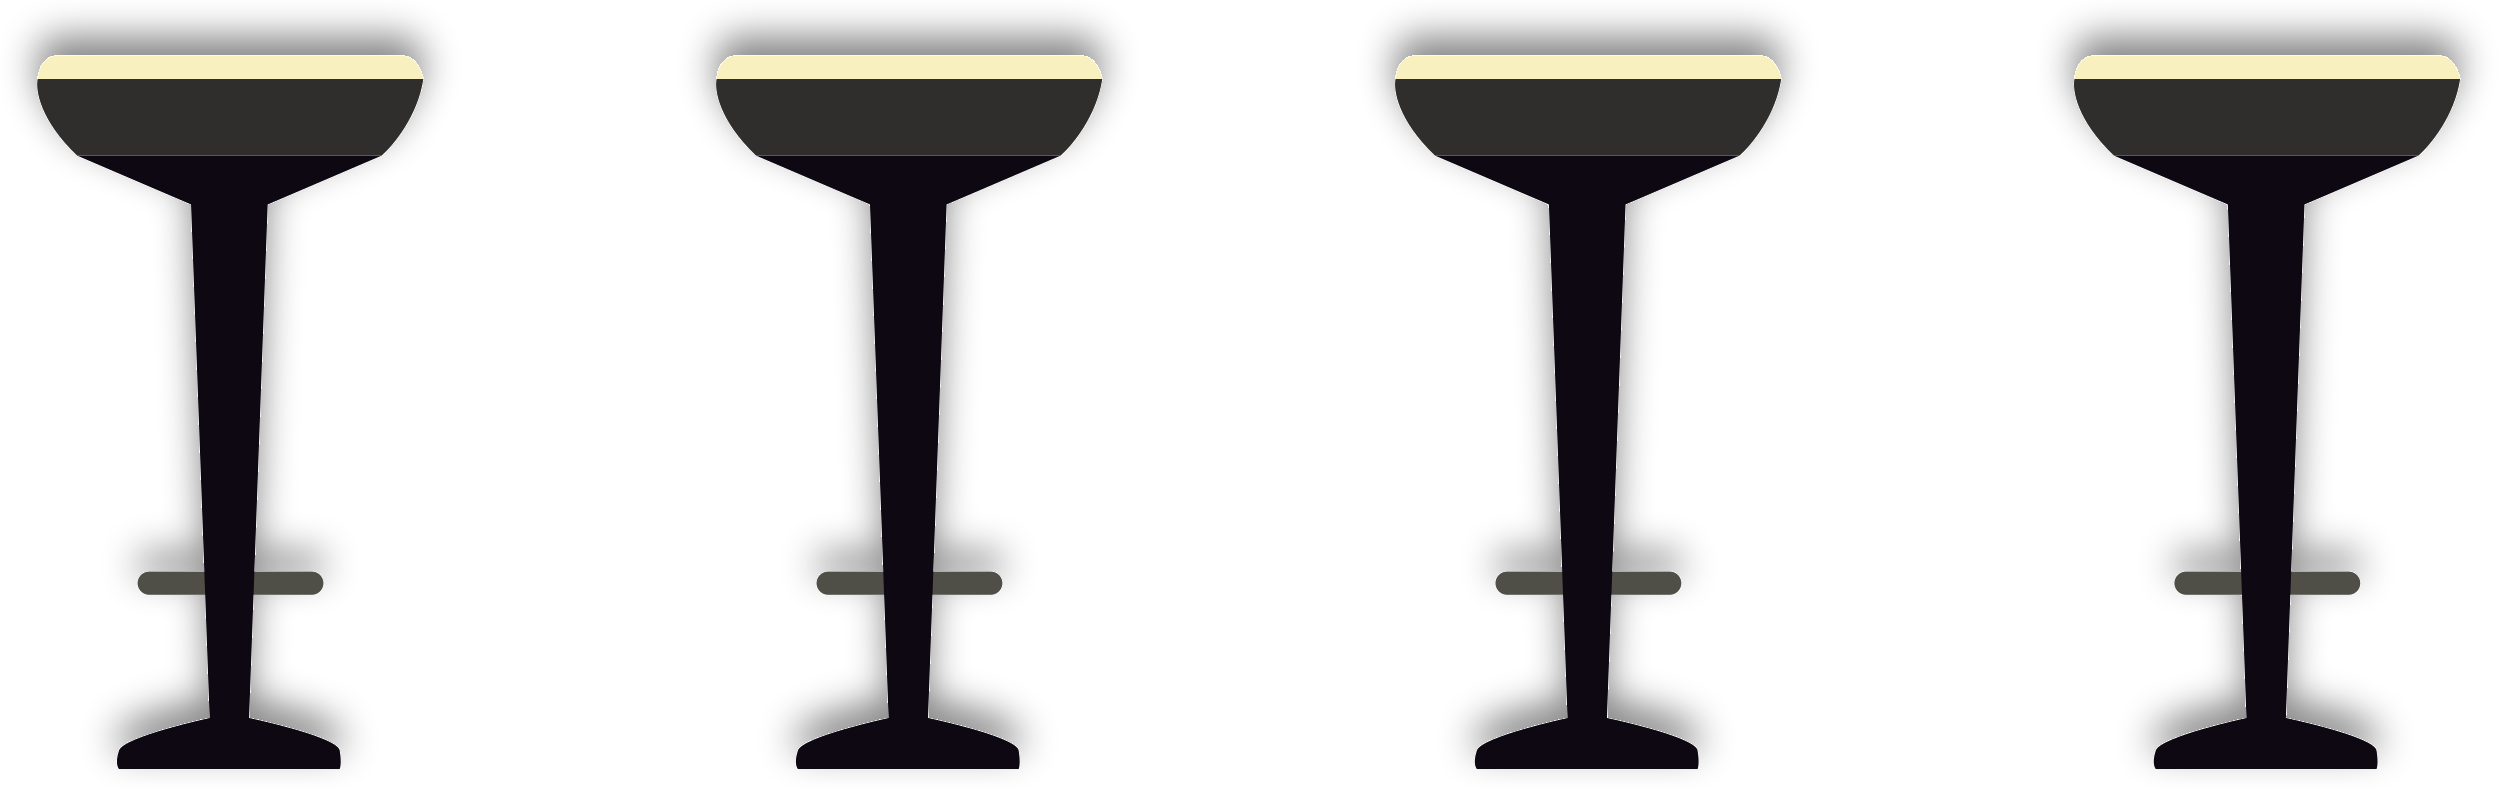
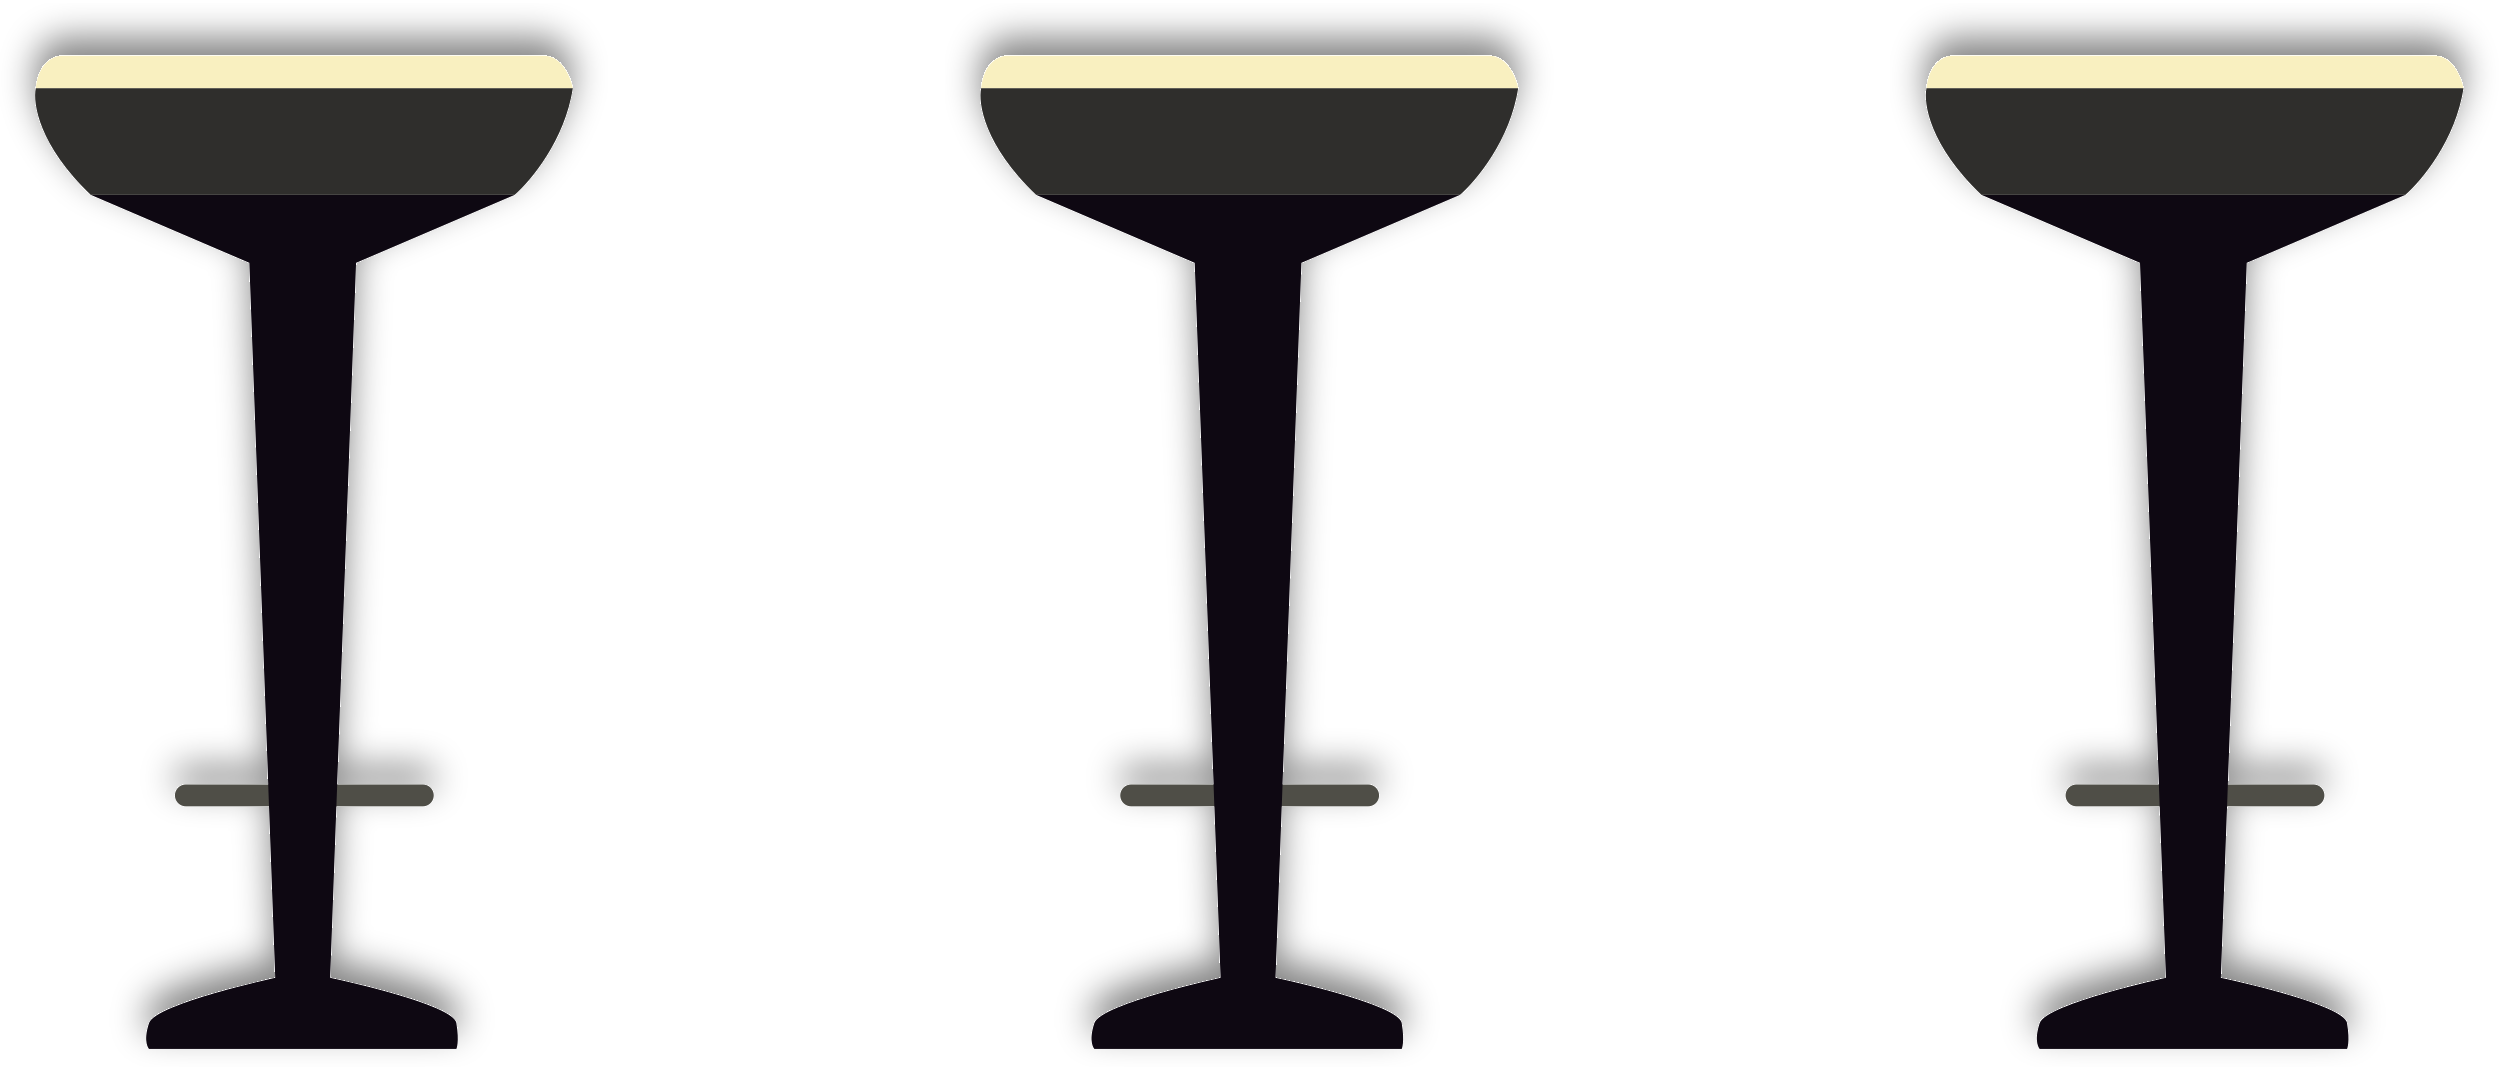
- <svg xmlns="http://www.w3.org/2000/svg" width="538" height="170" viewBox="0 0 538 170" fill="none">
-   <g filter="url(#filter0_d_330_63)">
-     <line x1="32.107" y1="125.5" x2="67.107" y2="125.5" stroke="#4F4E47" stroke-width="5" stroke-linecap="round" />
-     <path d="M82.107 33.5H16.607L41.107 44L45.107 154.5C45.107 154.5 26.607 158.5 25.607 161.5C24.606 164.5 25.607 165.5 25.607 165.5H73.107C73.107 165.5 73.606 164.5 73.107 161.5C72.607 158.5 53.607 154.5 53.607 154.5L57.607 44L82.107 33.5Z" fill="#0E0812" />
-     <path d="M82.107 33.5H16.607C8.607 25.9 7.607 19.333 8.107 17H91.107C89.907 25 84.607 31.333 82.107 33.5Z" fill="#2F2E2C" />
-     <path d="M91.107 17H8.107C8.507 13 10.94 12 12.107 12H86.607C89.407 12 90.774 15.333 91.107 17Z" fill="#F9F0C0" />
+ <svg xmlns="http://www.w3.org/2000/svg" width="572" height="244" viewBox="0 0 572 244" fill="none">
+   <g filter="url(#filter0_d_470_156)">
+     <line x1="42.522" y1="181.986" x2="96.737" y2="181.986" stroke="#4F4E47" stroke-width="5" stroke-linecap="round" />
+     <path d="M117.74 44.59H20.775L57.044 60.134L62.966 223.716C62.966 223.716 35.579 229.637 34.098 234.079C32.617 238.52 34.098 240 34.098 240H104.417C104.417 240 105.156 238.52 104.417 234.079C103.677 229.637 75.549 223.716 75.549 223.716L81.471 60.134L117.74 44.59Z" fill="#0E0812" />
+     <path d="M117.74 44.589H20.775C8.932 33.339 7.451 23.617 8.192 20.163H131.063C129.287 32.006 121.441 41.382 117.74 44.589Z" fill="#2F2E2C" />
+     <path d="M131.065 20.163H8.193C8.786 14.242 12.388 12.761 14.115 12.761H124.403C128.548 12.761 130.572 17.696 131.065 20.163Z" fill="#F9F0C0" />
  </g>
-   <g filter="url(#filter1_d_330_63)">
-     <line x1="178.214" y1="125.5" x2="213.214" y2="125.5" stroke="#4F4E47" stroke-width="5" stroke-linecap="round" />
-     <path d="M228.214 33.5H162.714L187.214 44L191.214 154.5C191.214 154.5 172.714 158.5 171.714 161.5C170.713 164.5 171.714 165.5 171.714 165.5H219.214C219.214 165.5 219.713 164.5 219.214 161.5C218.714 158.5 199.714 154.5 199.714 154.5L203.714 44L228.214 33.5Z" fill="#0E0812" />
-     <path d="M228.214 33.5H162.714C154.714 25.9 153.714 19.333 154.214 17H237.214C236.014 25 230.714 31.333 228.214 33.5Z" fill="#2F2E2C" />
-     <path d="M237.214 17H154.214C154.614 13 157.047 12 158.214 12H232.714C235.514 12 236.881 15.333 237.214 17Z" fill="#F9F0C0" />
+   <g filter="url(#filter1_d_470_156)">
+     <line x1="258.815" y1="181.986" x2="313.031" y2="181.986" stroke="#4F4E47" stroke-width="5" stroke-linecap="round" />
+     <path d="M334.036 44.59H237.071L273.34 60.134L279.262 223.716C279.262 223.716 251.875 229.637 250.394 234.079C248.913 238.52 250.394 240 250.394 240H320.712C320.712 240 321.452 238.52 320.712 234.079C319.973 229.637 291.845 223.716 291.845 223.716L297.766 60.134L334.036 44.59Z" fill="#0E0812" />
+     <path d="M334.035 44.589H237.07C225.227 33.339 223.746 23.617 224.486 20.163H347.358C345.582 32.006 337.736 41.382 334.035 44.589Z" fill="#2F2E2C" />
+     <path d="M347.359 20.163H224.487C225.079 14.242 228.682 12.761 230.409 12.761H340.697C344.842 12.761 346.866 17.696 347.359 20.163Z" fill="#F9F0C0" />
  </g>
-   <g filter="url(#filter2_d_330_63)">
-     <line x1="324.321" y1="125.5" x2="359.321" y2="125.5" stroke="#4F4E47" stroke-width="5" stroke-linecap="round" />
-     <path d="M374.32 33.5H308.821L333.32 44L337.32 154.5C337.32 154.5 318.821 158.5 317.82 161.5C316.82 164.5 317.82 165.5 317.82 165.5H365.32C365.32 165.5 365.82 164.5 365.32 161.5C364.821 158.5 345.82 154.5 345.82 154.5L349.82 44L374.32 33.5Z" fill="#0E0812" />
-     <path d="M374.321 33.5H308.821C300.821 25.9 299.821 19.333 300.321 17H383.321C382.121 25 376.821 31.333 374.321 33.5Z" fill="#2F2E2C" />
-     <path d="M383.321 17H300.321C300.721 13 303.154 12 304.321 12H378.821C381.621 12 382.987 15.333 383.321 17Z" fill="#F9F0C0" />
-   </g>
-   <g filter="url(#filter3_d_330_63)">
-     <line x1="470.428" y1="125.5" x2="505.428" y2="125.5" stroke="#4F4E47" stroke-width="5" stroke-linecap="round" />
-     <path d="M520.427 33.5H454.928L479.427 44L483.427 154.5C483.427 154.5 464.928 158.5 463.927 161.5C462.927 164.5 463.927 165.5 463.927 165.5H511.427C511.427 165.5 511.927 164.5 511.427 161.5C510.928 158.5 491.927 154.5 491.927 154.5L495.927 44L520.427 33.5Z" fill="#0E0812" />
-     <path d="M520.428 33.5H454.928C446.928 25.9 445.928 19.333 446.428 17H529.428C528.228 25 522.928 31.333 520.428 33.5Z" fill="#2F2E2C" />
-     <path d="M529.428 17H446.428C446.828 13 449.261 12 450.428 12H524.928C527.728 12 529.094 15.333 529.428 17Z" fill="#F9F0C0" />
+   <g filter="url(#filter2_d_470_156)">
+     <line x1="475.106" y1="181.986" x2="529.322" y2="181.986" stroke="#4F4E47" stroke-width="5" stroke-linecap="round" />
+     <path d="M550.326 44.59H453.361L489.63 60.134L495.552 223.716C495.552 223.716 468.165 229.637 466.684 234.079C465.203 238.52 466.684 240 466.684 240H537.002C537.002 240 537.742 238.52 537.002 234.079C536.263 229.637 508.135 223.716 508.135 223.716L514.057 60.134L550.326 44.59Z" fill="#0E0812" />
+     <path d="M550.328 44.589H453.363C441.52 33.339 440.039 23.617 440.779 20.163H563.651C561.875 32.006 554.029 41.382 550.328 44.589Z" fill="#2F2E2C" />
+     <path d="M563.65 20.163H440.778C441.37 14.242 444.973 12.761 446.7 12.761H556.988C561.133 12.761 563.157 17.696 563.65 20.163Z" fill="#F9F0C0" />
  </g>
  <defs>
-     <filter id="filter0_d_330_63" x="0" y="0" width="99.107" height="169.5" filterUnits="userSpaceOnUse" color-interpolation-filters="sRGB">
+     <filter id="filter0_d_470_156" x="0.033" y="0.761" width="139.032" height="243.239" filterUnits="userSpaceOnUse" color-interpolation-filters="sRGB">
      <feFlood flood-opacity="0" result="BackgroundImageFix" />
      <feColorMatrix in="SourceAlpha" type="matrix" values="0 0 0 0 0 0 0 0 0 0 0 0 0 0 0 0 0 0 127 0" result="hardAlpha" />
      <feOffset dy="-4" />
      <feGaussianBlur stdDeviation="4" />
      <feComposite in2="hardAlpha" operator="out" />
      <feColorMatrix type="matrix" values="0 0 0 0 0 0 0 0 0 0 0 0 0 0 0 0 0 0 0.48 0" />
-       <feBlend mode="normal" in2="BackgroundImageFix" result="effect1_dropShadow_330_63" />
-       <feBlend mode="normal" in="SourceGraphic" in2="effect1_dropShadow_330_63" result="shape" />
+       <feBlend mode="normal" in2="BackgroundImageFix" result="effect1_dropShadow_470_156" />
+       <feBlend mode="normal" in="SourceGraphic" in2="effect1_dropShadow_470_156" result="shape" />
    </filter>
-     <filter id="filter1_d_330_63" x="146.107" y="0" width="99.107" height="169.5" filterUnits="userSpaceOnUse" color-interpolation-filters="sRGB">
+     <filter id="filter1_d_470_156" x="216.328" y="0.761" width="139.031" height="243.239" filterUnits="userSpaceOnUse" color-interpolation-filters="sRGB">
      <feFlood flood-opacity="0" result="BackgroundImageFix" />
      <feColorMatrix in="SourceAlpha" type="matrix" values="0 0 0 0 0 0 0 0 0 0 0 0 0 0 0 0 0 0 127 0" result="hardAlpha" />
      <feOffset dy="-4" />
      <feGaussianBlur stdDeviation="4" />
      <feComposite in2="hardAlpha" operator="out" />
      <feColorMatrix type="matrix" values="0 0 0 0 0 0 0 0 0 0 0 0 0 0 0 0 0 0 0.48 0" />
-       <feBlend mode="normal" in2="BackgroundImageFix" result="effect1_dropShadow_330_63" />
-       <feBlend mode="normal" in="SourceGraphic" in2="effect1_dropShadow_330_63" result="shape" />
+       <feBlend mode="normal" in2="BackgroundImageFix" result="effect1_dropShadow_470_156" />
+       <feBlend mode="normal" in="SourceGraphic" in2="effect1_dropShadow_470_156" result="shape" />
    </filter>
-     <filter id="filter2_d_330_63" x="292.214" y="0" width="99.107" height="169.5" filterUnits="userSpaceOnUse" color-interpolation-filters="sRGB">
+     <filter id="filter2_d_470_156" x="432.621" y="0.761" width="139.03" height="243.239" filterUnits="userSpaceOnUse" color-interpolation-filters="sRGB">
      <feFlood flood-opacity="0" result="BackgroundImageFix" />
      <feColorMatrix in="SourceAlpha" type="matrix" values="0 0 0 0 0 0 0 0 0 0 0 0 0 0 0 0 0 0 127 0" result="hardAlpha" />
      <feOffset dy="-4" />
      <feGaussianBlur stdDeviation="4" />
      <feComposite in2="hardAlpha" operator="out" />
      <feColorMatrix type="matrix" values="0 0 0 0 0 0 0 0 0 0 0 0 0 0 0 0 0 0 0.48 0" />
-       <feBlend mode="normal" in2="BackgroundImageFix" result="effect1_dropShadow_330_63" />
-       <feBlend mode="normal" in="SourceGraphic" in2="effect1_dropShadow_330_63" result="shape" />
-     </filter>
-     <filter id="filter3_d_330_63" x="438.321" y="0" width="99.107" height="169.5" filterUnits="userSpaceOnUse" color-interpolation-filters="sRGB">
-       <feFlood flood-opacity="0" result="BackgroundImageFix" />
-       <feColorMatrix in="SourceAlpha" type="matrix" values="0 0 0 0 0 0 0 0 0 0 0 0 0 0 0 0 0 0 127 0" result="hardAlpha" />
-       <feOffset dy="-4" />
-       <feGaussianBlur stdDeviation="4" />
-       <feComposite in2="hardAlpha" operator="out" />
-       <feColorMatrix type="matrix" values="0 0 0 0 0 0 0 0 0 0 0 0 0 0 0 0 0 0 0.48 0" />
-       <feBlend mode="normal" in2="BackgroundImageFix" result="effect1_dropShadow_330_63" />
-       <feBlend mode="normal" in="SourceGraphic" in2="effect1_dropShadow_330_63" result="shape" />
+       <feBlend mode="normal" in2="BackgroundImageFix" result="effect1_dropShadow_470_156" />
+       <feBlend mode="normal" in="SourceGraphic" in2="effect1_dropShadow_470_156" result="shape" />
    </filter>
  </defs>
</svg>
